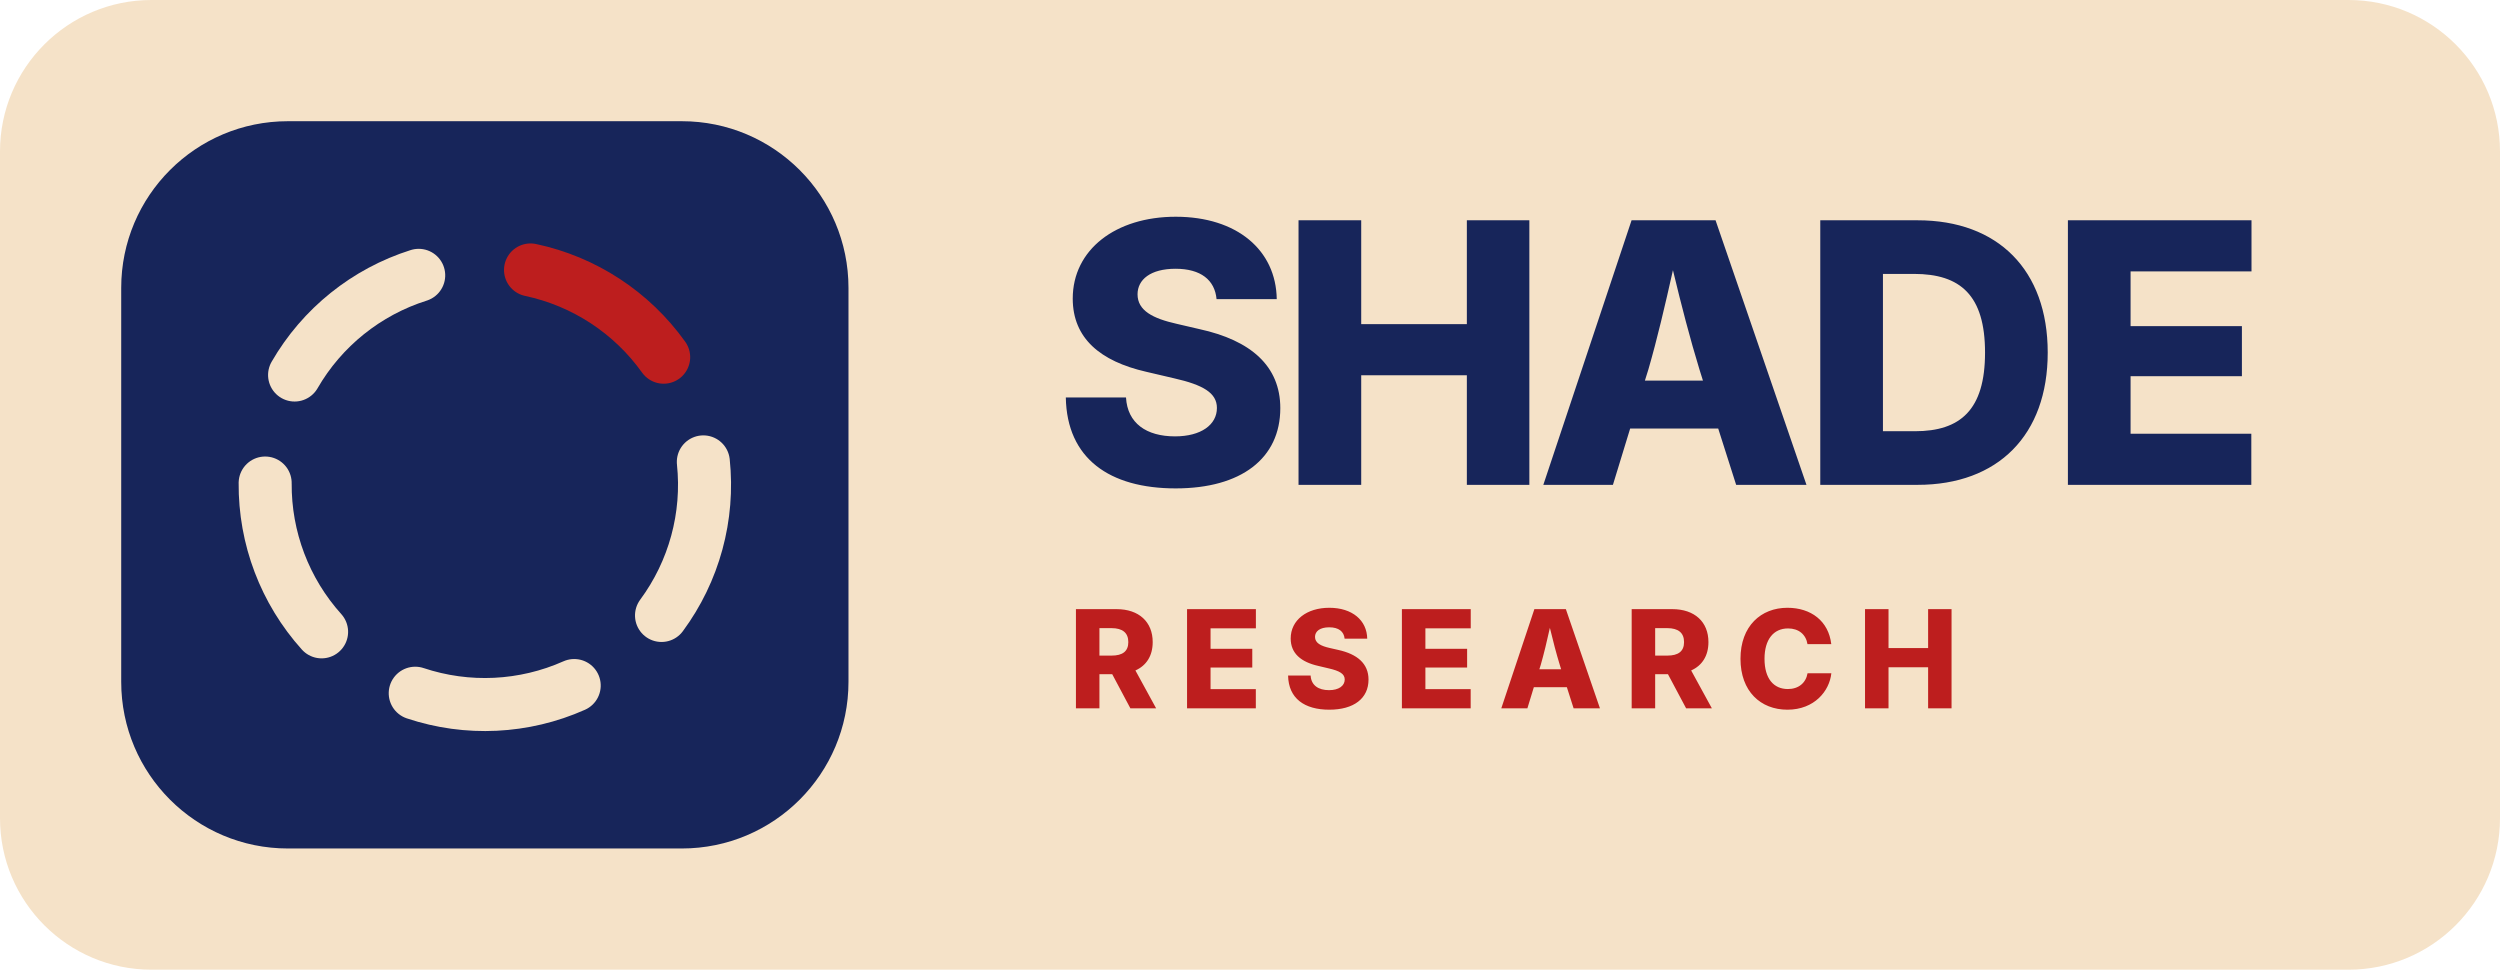
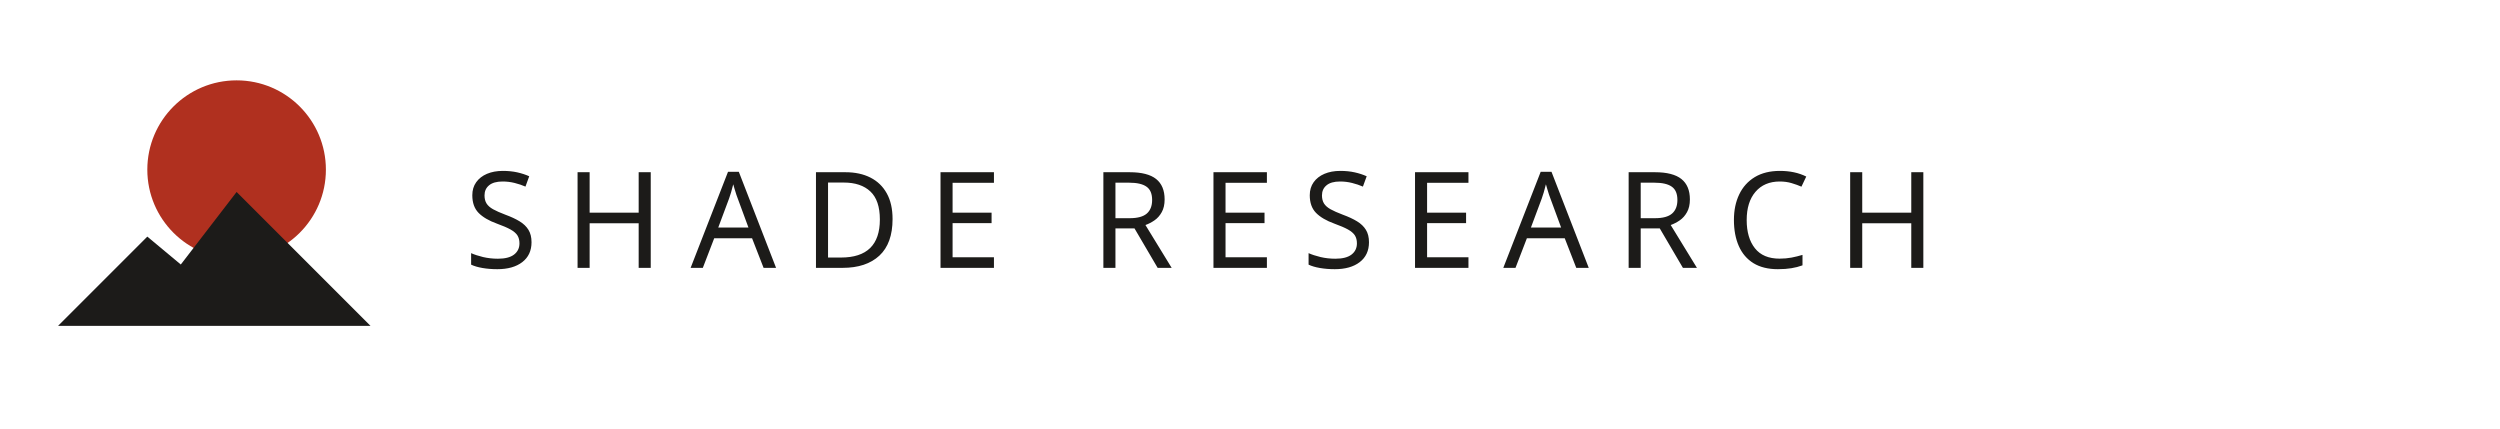
- <svg xmlns="http://www.w3.org/2000/svg" viewBox="0 0 660 256" role="img" aria-labelledby="title desc">
-   <rect width="660" height="256" rx="40" fill="#F5E2C8" />
-   <rect x="32" y="32" width="192" height="192" rx="44" fill="#17255A" />
-   <g transform="rotate(12 128 128)">
-     <g fill="none" stroke="#F5E2C8" stroke-width="14" stroke-linecap="round">
-       <path d="M183.16 110.08A58 58 0 0 1 180.79 152.03" />
-       <path d="M162.09 174.92A58 58 0 0 1 121.46 185.63" />
-       <path d="M93.91 174.92A58 58 0 0 1 71.17 139.59" />
-       <path d="M72.84 110.08A58 58 0 0 1 99.42 77.53" />
-     </g>
-     <path d="M128 70A58 58 0 0 1 167.17 85.22" fill="none" stroke="#BD1E1E" stroke-width="14" stroke-linecap="round" />
+ <svg xmlns="http://www.w3.org/2000/svg" viewBox="0 0 560 96" role="img" aria-labelledby="title desc">
+   <g transform="translate(8 8) scale(1.25)">
+     <circle cx="36" cy="24" r="16" fill="#B0301F" />
+     <path d="M4 52 L20 36 L26 41 L36 28 L60 52 Z" fill="#1C1B19" />
  </g>
-   <text x="278" y="128" fill="#17255A" font-family="Inter, Arial, sans-serif" font-size="96" font-weight="800" letter-spacing="-4">SHADE</text>
-   <text x="282" y="187" fill="#BD1E1E" font-family="Inter, Arial, sans-serif" font-size="36" font-weight="800" letter-spacing="5.5">RESEARCH</text>
+   <text x="104" y="60" fill="#1C1B19" font-family="Jost, Futura, 'Century Gothic', sans-serif" font-size="30" font-weight="500" letter-spacing="6">SHADE RESEARCH</text>
</svg>
